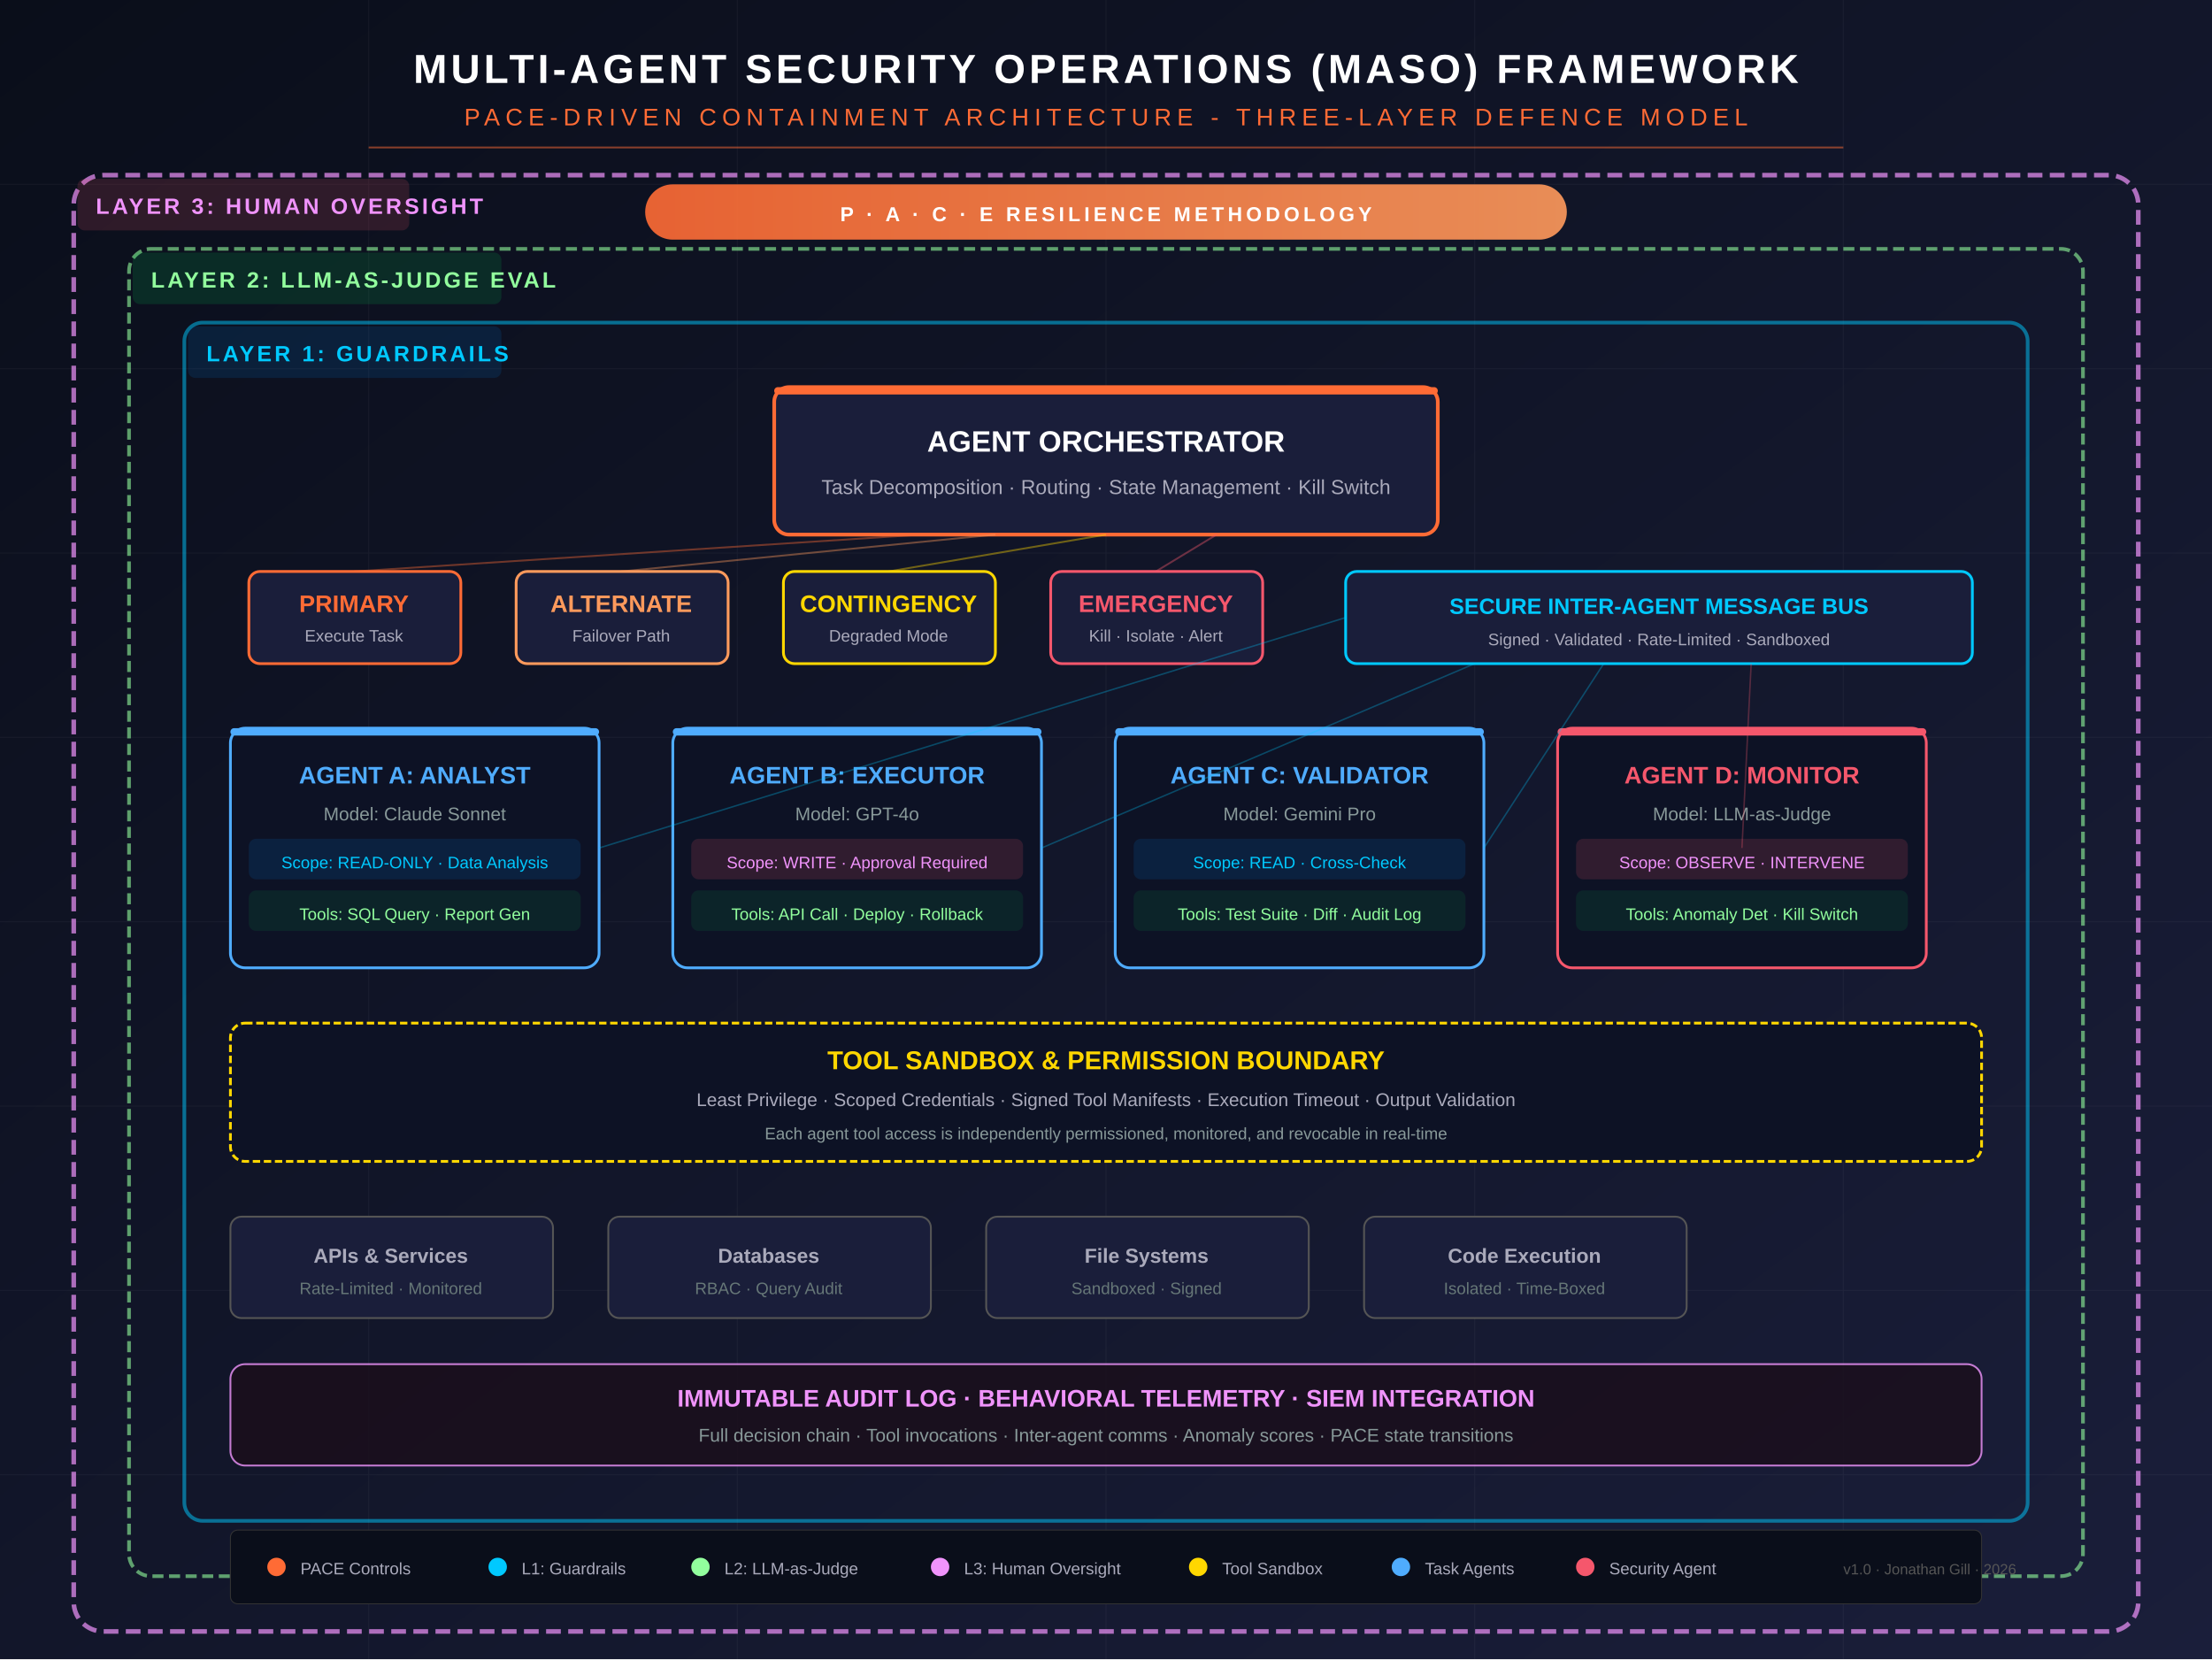
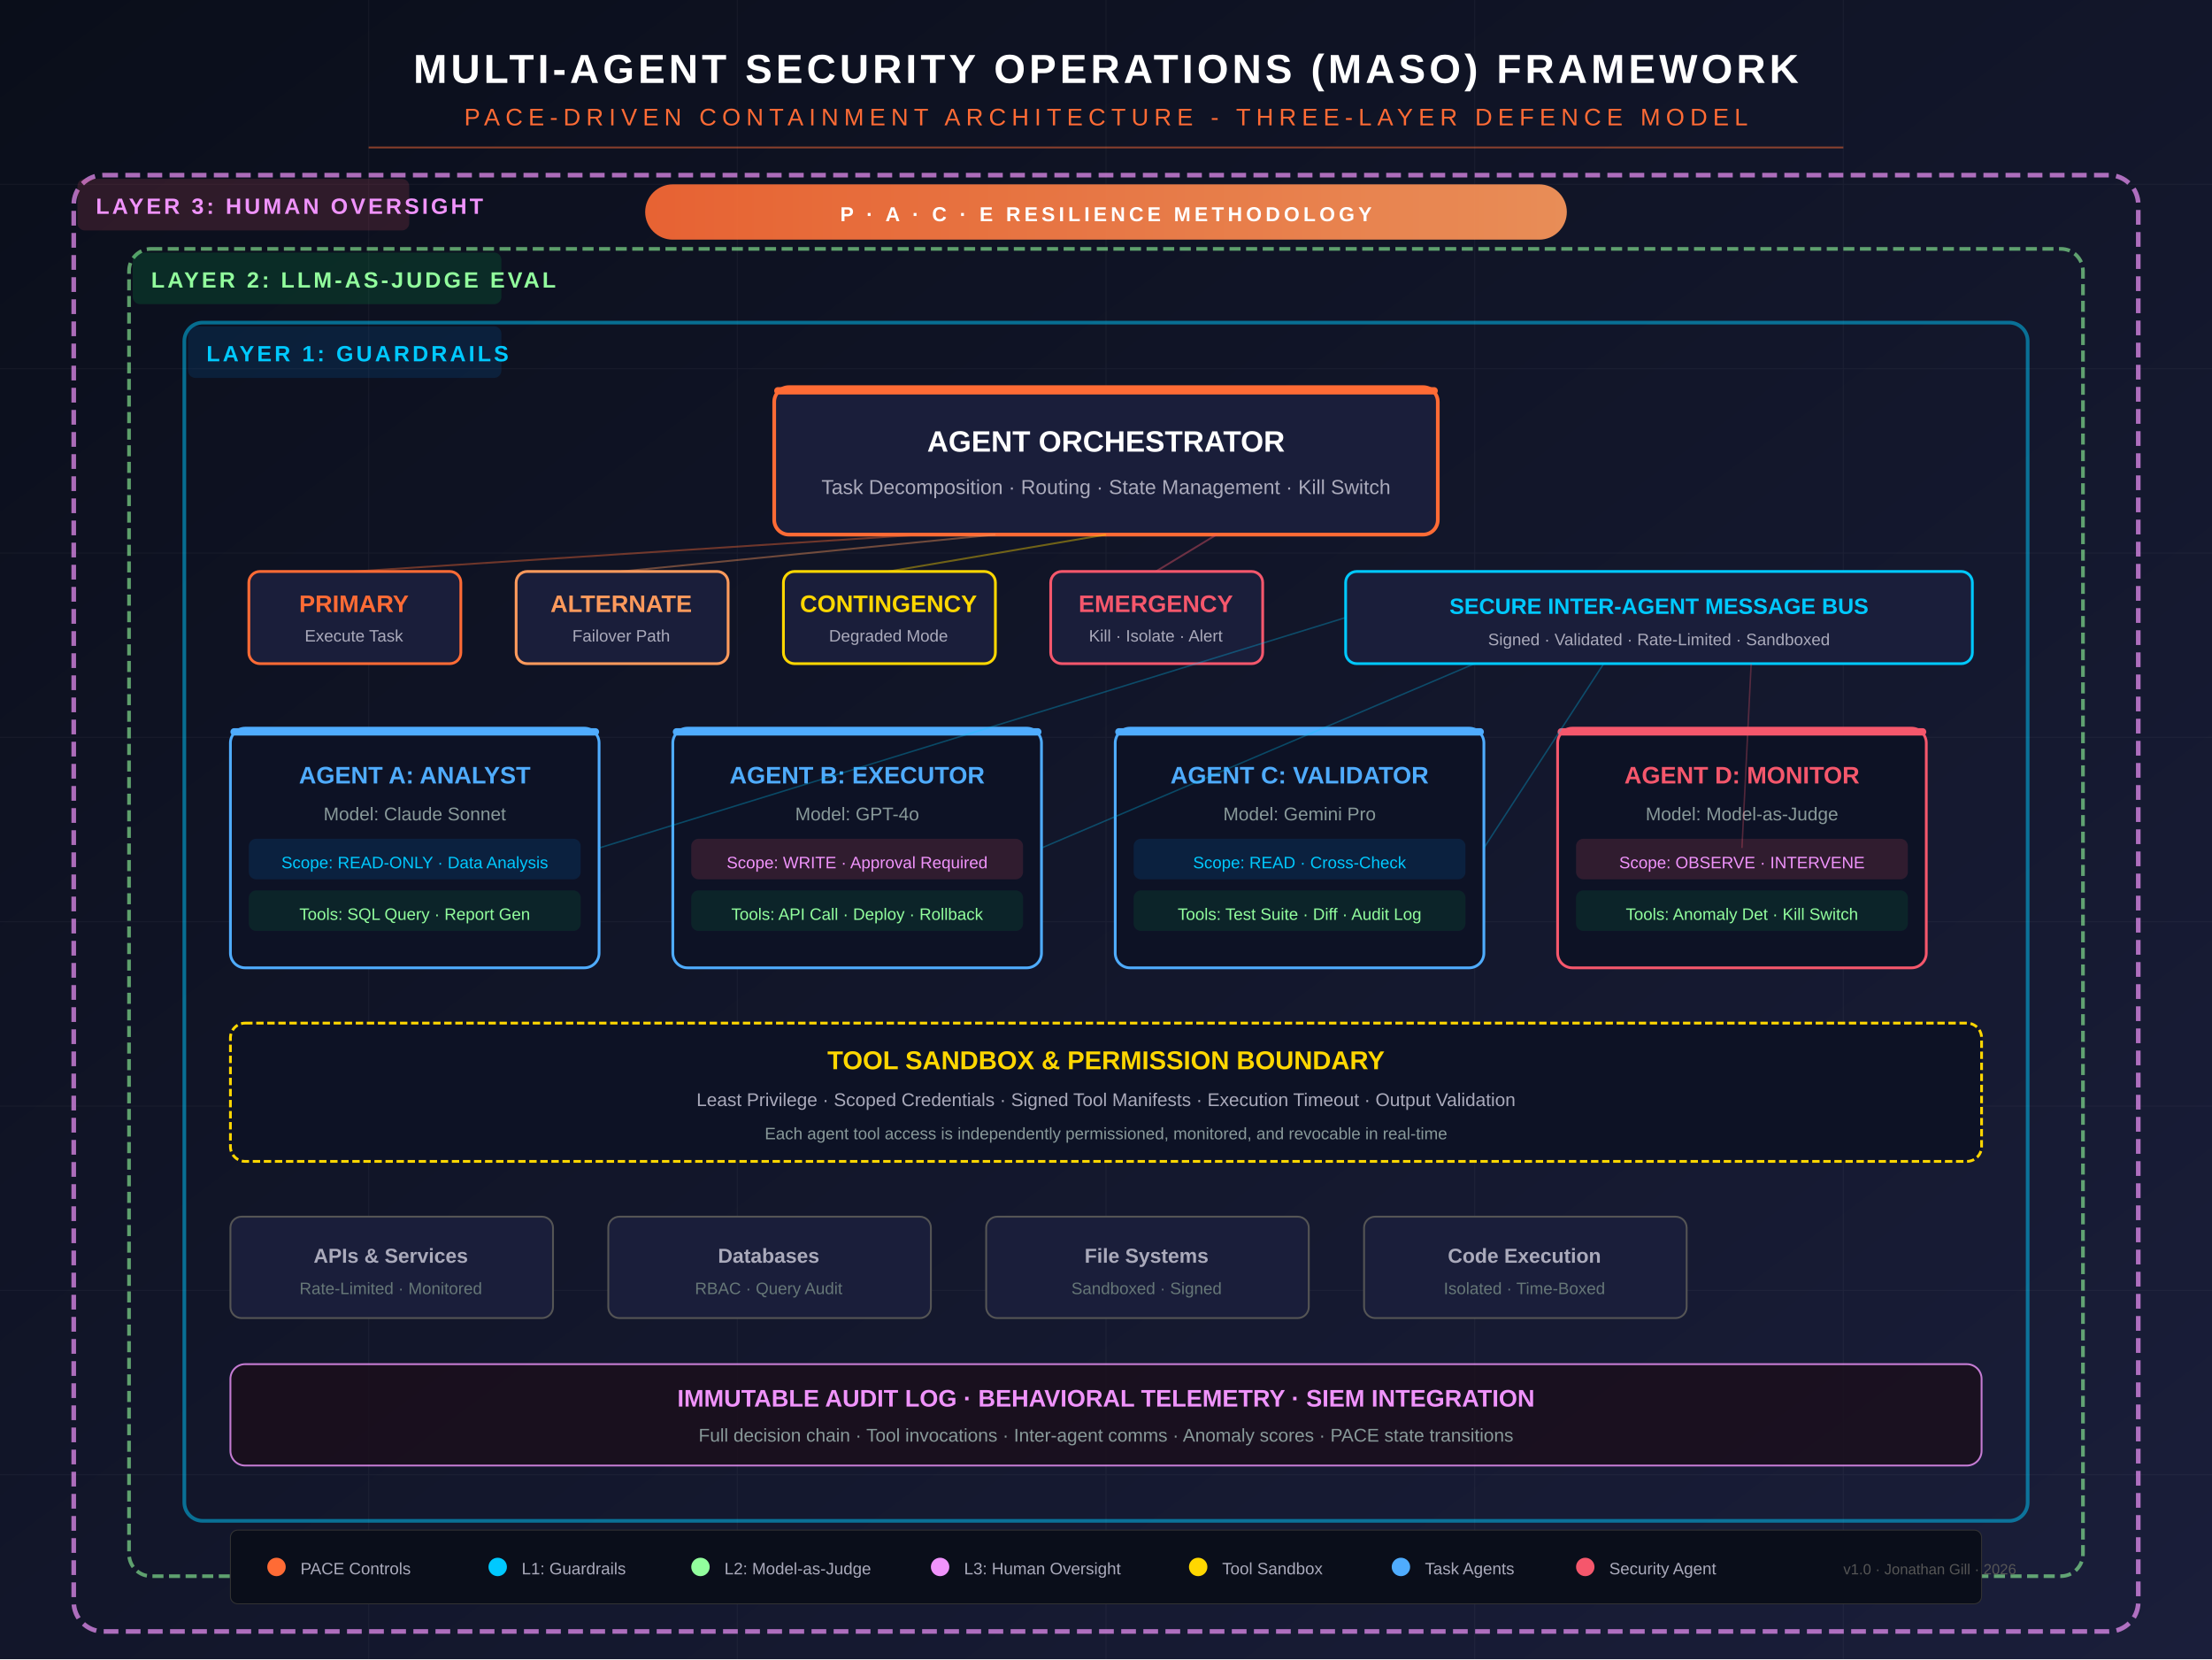
<svg xmlns="http://www.w3.org/2000/svg" width="1200" height="900" viewBox="0 0 1200 900">
  <defs>
    <linearGradient id="bgGrad" x1="0%" y1="0%" x2="100%" y2="100%">
      <stop offset="0%" stop-color="#0a0e1a" />
      <stop offset="100%" stop-color="#1a1e3a" />
    </linearGradient>
    <linearGradient id="paceGrad" x1="0%" y1="0%" x2="100%" y2="0%">
      <stop offset="0%" stop-color="#ff6b35" />
      <stop offset="100%" stop-color="#ff9a5c" />
    </linearGradient>
  </defs>
  <rect width="1200" height="900" fill="url(#bgGrad)" />
  <g opacity="0.04" stroke="#ffffff" stroke-width="0.5">
    <line x1="0" y1="100" x2="1200" y2="100" />
    <line x1="0" y1="200" x2="1200" y2="200" />
    <line x1="0" y1="300" x2="1200" y2="300" />
    <line x1="0" y1="400" x2="1200" y2="400" />
    <line x1="0" y1="500" x2="1200" y2="500" />
    <line x1="0" y1="600" x2="1200" y2="600" />
    <line x1="0" y1="700" x2="1200" y2="700" />
    <line x1="0" y1="800" x2="1200" y2="800" />
    <line x1="200" y1="0" x2="200" y2="900" />
    <line x1="400" y1="0" x2="400" y2="900" />
    <line x1="600" y1="0" x2="600" y2="900" />
    <line x1="800" y1="0" x2="800" y2="900" />
    <line x1="1000" y1="0" x2="1000" y2="900" />
  </g>
  <text x="600" y="45" text-anchor="middle" fill="#ffffff" font-family="Segoe UI, Helvetica Neue, Arial, sans-serif" font-size="22" font-weight="700" letter-spacing="2">MULTI-AGENT SECURITY OPERATIONS (MASO) FRAMEWORK</text>
  <text x="600" y="68" text-anchor="middle" fill="#ff6b35" font-family="Segoe UI, Helvetica Neue, Arial, sans-serif" font-size="13" font-weight="500" letter-spacing="3">PACE-DRIVEN CONTAINMENT ARCHITECTURE - THREE-LAYER DEFENCE MODEL</text>
  <line x1="200" y1="80" x2="1000" y2="80" stroke="#ff6b35" stroke-width="1" opacity="0.5" />
  <rect x="40" y="95" width="1120" height="790" rx="16" fill="none" stroke="#f093fb" stroke-width="2.5" stroke-dasharray="8,4" opacity="0.7" />
  <rect x="42" y="97" width="180" height="28" rx="4" fill="#f5576c" opacity="0.15" />
  <text x="52" y="116" fill="#f093fb" font-family="Segoe UI, Helvetica Neue, Arial, sans-serif" font-size="12" font-weight="700" letter-spacing="1.5">LAYER 3: HUMAN OVERSIGHT</text>
  <rect x="70" y="135" width="1060" height="720" rx="12" fill="none" stroke="#92fe9d" stroke-width="2" stroke-dasharray="6,3" opacity="0.6" />
  <rect x="72" y="137" width="200" height="28" rx="4" fill="#00c853" opacity="0.15" />
  <text x="82" y="156" fill="#92fe9d" font-family="Segoe UI, Helvetica Neue, Arial, sans-serif" font-size="12" font-weight="700" letter-spacing="1.5">LAYER 2: LLM-AS-JUDGE EVAL</text>
  <rect x="100" y="175" width="1000" height="650" rx="10" fill="none" stroke="#00c9ff" stroke-width="2" opacity="0.5" />
  <rect x="102" y="177" width="170" height="28" rx="4" fill="#0078d4" opacity="0.15" />
  <text x="112" y="196" fill="#00c9ff" font-family="Segoe UI, Helvetica Neue, Arial, sans-serif" font-size="12" font-weight="700" letter-spacing="1.5">LAYER 1: GUARDRAILS</text>
  <rect x="350" y="100" width="500" height="30" rx="15" fill="url(#paceGrad)" opacity="0.9" />
  <text x="600" y="120" text-anchor="middle" fill="#ffffff" font-family="Segoe UI, Helvetica Neue, Arial, sans-serif" font-size="11" font-weight="700" letter-spacing="2">P · A · C · E    RESILIENCE METHODOLOGY</text>
  <rect x="420" y="210" width="360" height="80" rx="8" fill="#1a1e3a" stroke="#ff6b35" stroke-width="2" />
  <rect x="420" y="210" width="360" height="4" rx="2" fill="#ff6b35" />
  <text x="600" y="245" text-anchor="middle" fill="#ffffff" font-family="Segoe UI, Helvetica Neue, Arial, sans-serif" font-size="16" font-weight="700">AGENT ORCHESTRATOR</text>
  <text x="600" y="268" text-anchor="middle" fill="#aaaabb" font-family="Segoe UI, Helvetica Neue, Arial, sans-serif" font-size="11">Task Decomposition · Routing · State Management · Kill Switch</text>
  <rect x="135" y="310" width="115" height="50" rx="6" fill="#1a1e3a" stroke="#ff6b35" stroke-width="1.5" />
  <text x="192" y="332" text-anchor="middle" fill="#ff6b35" font-family="Segoe UI, Helvetica Neue, Arial, sans-serif" font-size="13" font-weight="700">PRIMARY</text>
  <text x="192" y="348" text-anchor="middle" fill="#aaaabb" font-family="Segoe UI, Helvetica Neue, Arial, sans-serif" font-size="9">Execute Task</text>
  <rect x="280" y="310" width="115" height="50" rx="6" fill="#1a1e3a" stroke="#ff9a5c" stroke-width="1.5" />
  <text x="337" y="332" text-anchor="middle" fill="#ff9a5c" font-family="Segoe UI, Helvetica Neue, Arial, sans-serif" font-size="13" font-weight="700">ALTERNATE</text>
  <text x="337" y="348" text-anchor="middle" fill="#aaaabb" font-family="Segoe UI, Helvetica Neue, Arial, sans-serif" font-size="9">Failover Path</text>
  <rect x="425" y="310" width="115" height="50" rx="6" fill="#1a1e3a" stroke="#ffd700" stroke-width="1.5" />
  <text x="482" y="332" text-anchor="middle" fill="#ffd700" font-family="Segoe UI, Helvetica Neue, Arial, sans-serif" font-size="13" font-weight="700">CONTINGENCY</text>
  <text x="482" y="348" text-anchor="middle" fill="#aaaabb" font-family="Segoe UI, Helvetica Neue, Arial, sans-serif" font-size="9">Degraded Mode</text>
  <rect x="570" y="310" width="115" height="50" rx="6" fill="#1a1e3a" stroke="#f5576c" stroke-width="1.5" />
  <text x="627" y="332" text-anchor="middle" fill="#f5576c" font-family="Segoe UI, Helvetica Neue, Arial, sans-serif" font-size="13" font-weight="700">EMERGENCY</text>
  <text x="627" y="348" text-anchor="middle" fill="#aaaabb" font-family="Segoe UI, Helvetica Neue, Arial, sans-serif" font-size="9">Kill · Isolate · Alert</text>
  <line x1="500" y1="290" x2="192" y2="310" stroke="#ff6b35" stroke-width="1" opacity="0.4" />
  <line x1="540" y1="290" x2="337" y2="310" stroke="#ff9a5c" stroke-width="1" opacity="0.4" />
  <line x1="600" y1="290" x2="482" y2="310" stroke="#ffd700" stroke-width="1" opacity="0.4" />
  <line x1="660" y1="290" x2="627" y2="310" stroke="#f5576c" stroke-width="1" opacity="0.4" />
  <rect x="730" y="310" width="340" height="50" rx="6" fill="#1a1e3a" stroke="#00c9ff" stroke-width="1.5" />
  <text x="900" y="333" text-anchor="middle" fill="#00c9ff" font-family="Segoe UI, Helvetica Neue, Arial, sans-serif" font-size="12" font-weight="700">SECURE INTER-AGENT MESSAGE BUS</text>
  <text x="900" y="350" text-anchor="middle" fill="#aaaabb" font-family="Segoe UI, Helvetica Neue, Arial, sans-serif" font-size="9">Signed · Validated · Rate-Limited · Sandboxed</text>
  <rect x="125" y="395" width="200" height="130" rx="8" fill="#0d1225" stroke="#4facfe" stroke-width="1.5" />
  <rect x="125" y="395" width="200" height="4" rx="2" fill="#4facfe" />
  <text x="225" y="425" text-anchor="middle" fill="#4facfe" font-family="Segoe UI, Helvetica Neue, Arial, sans-serif" font-size="13" font-weight="700">AGENT A: ANALYST</text>
  <text x="225" y="445" text-anchor="middle" fill="#889999" font-family="Segoe UI, Helvetica Neue, Arial, sans-serif" font-size="10">Model: Claude Sonnet</text>
  <rect x="135" y="455" width="180" height="22" rx="4" fill="#0078d4" opacity="0.15" />
  <text x="225" y="471" text-anchor="middle" fill="#00c9ff" font-family="Segoe UI, Helvetica Neue, Arial, sans-serif" font-size="9">Scope: READ-ONLY · Data Analysis</text>
  <rect x="135" y="483" width="180" height="22" rx="4" fill="#00c853" opacity="0.1" />
  <text x="225" y="499" text-anchor="middle" fill="#92fe9d" font-family="Segoe UI, Helvetica Neue, Arial, sans-serif" font-size="9">Tools: SQL Query · Report Gen</text>
  <rect x="365" y="395" width="200" height="130" rx="8" fill="#0d1225" stroke="#4facfe" stroke-width="1.5" />
  <rect x="365" y="395" width="200" height="4" rx="2" fill="#4facfe" />
  <text x="465" y="425" text-anchor="middle" fill="#4facfe" font-family="Segoe UI, Helvetica Neue, Arial, sans-serif" font-size="13" font-weight="700">AGENT B: EXECUTOR</text>
  <text x="465" y="445" text-anchor="middle" fill="#889999" font-family="Segoe UI, Helvetica Neue, Arial, sans-serif" font-size="10">Model: GPT-4o</text>
  <rect x="375" y="455" width="180" height="22" rx="4" fill="#f5576c" opacity="0.15" />
  <text x="465" y="471" text-anchor="middle" fill="#f093fb" font-family="Segoe UI, Helvetica Neue, Arial, sans-serif" font-size="9">Scope: WRITE · Approval Required</text>
  <rect x="375" y="483" width="180" height="22" rx="4" fill="#00c853" opacity="0.1" />
  <text x="465" y="499" text-anchor="middle" fill="#92fe9d" font-family="Segoe UI, Helvetica Neue, Arial, sans-serif" font-size="9">Tools: API Call · Deploy · Rollback</text>
  <rect x="605" y="395" width="200" height="130" rx="8" fill="#0d1225" stroke="#4facfe" stroke-width="1.5" />
  <rect x="605" y="395" width="200" height="4" rx="2" fill="#4facfe" />
  <text x="705" y="425" text-anchor="middle" fill="#4facfe" font-family="Segoe UI, Helvetica Neue, Arial, sans-serif" font-size="13" font-weight="700">AGENT C: VALIDATOR</text>
  <text x="705" y="445" text-anchor="middle" fill="#889999" font-family="Segoe UI, Helvetica Neue, Arial, sans-serif" font-size="10">Model: Gemini Pro</text>
  <rect x="615" y="455" width="180" height="22" rx="4" fill="#0078d4" opacity="0.15" />
  <text x="705" y="471" text-anchor="middle" fill="#00c9ff" font-family="Segoe UI, Helvetica Neue, Arial, sans-serif" font-size="9">Scope: READ · Cross-Check</text>
  <rect x="615" y="483" width="180" height="22" rx="4" fill="#00c853" opacity="0.1" />
  <text x="705" y="499" text-anchor="middle" fill="#92fe9d" font-family="Segoe UI, Helvetica Neue, Arial, sans-serif" font-size="9">Tools: Test Suite · Diff · Audit Log</text>
  <rect x="845" y="395" width="200" height="130" rx="8" fill="#0d1225" stroke="#f5576c" stroke-width="1.5" />
  <rect x="845" y="395" width="200" height="4" rx="2" fill="#f5576c" />
  <text x="945" y="425" text-anchor="middle" fill="#f5576c" font-family="Segoe UI, Helvetica Neue, Arial, sans-serif" font-size="13" font-weight="700">AGENT D: MONITOR</text>
-   <text x="945" y="445" text-anchor="middle" fill="#889999" font-family="Segoe UI, Helvetica Neue, Arial, sans-serif" font-size="10">Model: LLM-as-Judge</text>
+   <text x="945" y="445" text-anchor="middle" fill="#889999" font-family="Segoe UI, Helvetica Neue, Arial, sans-serif" font-size="10">Model: Model-as-Judge</text>
  <rect x="855" y="455" width="180" height="22" rx="4" fill="#f5576c" opacity="0.15" />
  <text x="945" y="471" text-anchor="middle" fill="#f093fb" font-family="Segoe UI, Helvetica Neue, Arial, sans-serif" font-size="9">Scope: OBSERVE · INTERVENE</text>
  <rect x="855" y="483" width="180" height="22" rx="4" fill="#00c853" opacity="0.1" />
  <text x="945" y="499" text-anchor="middle" fill="#92fe9d" font-family="Segoe UI, Helvetica Neue, Arial, sans-serif" font-size="9">Tools: Anomaly Det · Kill Switch</text>
  <line x1="325" y1="460" x2="730" y2="335" stroke="#00c9ff" stroke-width="0.8" opacity="0.3" />
  <line x1="565" y1="460" x2="800" y2="360" stroke="#00c9ff" stroke-width="0.8" opacity="0.3" />
  <line x1="805" y1="460" x2="870" y2="360" stroke="#00c9ff" stroke-width="0.8" opacity="0.3" />
  <line x1="945" y1="460" x2="950" y2="360" stroke="#f5576c" stroke-width="0.8" opacity="0.3" />
  <rect x="125" y="555" width="950" height="75" rx="8" fill="#0d1225" stroke="#ffd700" stroke-width="1.5" stroke-dasharray="4,2" />
  <text x="600" y="580" text-anchor="middle" fill="#ffd700" font-family="Segoe UI, Helvetica Neue, Arial, sans-serif" font-size="14" font-weight="700">TOOL SANDBOX &amp; PERMISSION BOUNDARY</text>
  <text x="600" y="600" text-anchor="middle" fill="#aaaabb" font-family="Segoe UI, Helvetica Neue, Arial, sans-serif" font-size="10">Least Privilege · Scoped Credentials · Signed Tool Manifests · Execution Timeout · Output Validation</text>
  <text x="600" y="618" text-anchor="middle" fill="#889999" font-family="Segoe UI, Helvetica Neue, Arial, sans-serif" font-size="9">Each agent tool access is independently permissioned, monitored, and revocable in real-time</text>
  <rect x="125" y="660" width="175" height="55" rx="6" fill="#1a1e3a" stroke="#555555" stroke-width="1" />
  <text x="212" y="685" text-anchor="middle" fill="#aaaabb" font-family="Segoe UI, Helvetica Neue, Arial, sans-serif" font-size="11" font-weight="600">APIs &amp; Services</text>
  <text x="212" y="702" text-anchor="middle" fill="#667777" font-family="Segoe UI, Helvetica Neue, Arial, sans-serif" font-size="9">Rate-Limited · Monitored</text>
  <rect x="330" y="660" width="175" height="55" rx="6" fill="#1a1e3a" stroke="#555555" stroke-width="1" />
  <text x="417" y="685" text-anchor="middle" fill="#aaaabb" font-family="Segoe UI, Helvetica Neue, Arial, sans-serif" font-size="11" font-weight="600">Databases</text>
  <text x="417" y="702" text-anchor="middle" fill="#667777" font-family="Segoe UI, Helvetica Neue, Arial, sans-serif" font-size="9">RBAC · Query Audit</text>
  <rect x="535" y="660" width="175" height="55" rx="6" fill="#1a1e3a" stroke="#555555" stroke-width="1" />
  <text x="622" y="685" text-anchor="middle" fill="#aaaabb" font-family="Segoe UI, Helvetica Neue, Arial, sans-serif" font-size="11" font-weight="600">File Systems</text>
  <text x="622" y="702" text-anchor="middle" fill="#667777" font-family="Segoe UI, Helvetica Neue, Arial, sans-serif" font-size="9">Sandboxed · Signed</text>
  <rect x="740" y="660" width="175" height="55" rx="6" fill="#1a1e3a" stroke="#555555" stroke-width="1" />
  <text x="827" y="685" text-anchor="middle" fill="#aaaabb" font-family="Segoe UI, Helvetica Neue, Arial, sans-serif" font-size="11" font-weight="600">Code Execution</text>
  <text x="827" y="702" text-anchor="middle" fill="#667777" font-family="Segoe UI, Helvetica Neue, Arial, sans-serif" font-size="9">Isolated · Time-Boxed</text>
  <rect x="125" y="740" width="950" height="55" rx="8" fill="#1a0e1a" stroke="#f093fb" stroke-width="1" opacity="0.8" />
  <text x="600" y="763" text-anchor="middle" fill="#f093fb" font-family="Segoe UI, Helvetica Neue, Arial, sans-serif" font-size="13" font-weight="700">IMMUTABLE AUDIT LOG · BEHAVIORAL TELEMETRY · SIEM INTEGRATION</text>
  <text x="600" y="782" text-anchor="middle" fill="#889999" font-family="Segoe UI, Helvetica Neue, Arial, sans-serif" font-size="10">Full decision chain · Tool invocations · Inter-agent comms · Anomaly scores · PACE state transitions</text>
  <rect x="125" y="830" width="950" height="40" rx="4" fill="#0a0e1a" stroke="#333333" stroke-width="0.5" />
  <circle cx="150" cy="850" r="5" fill="#ff6b35" />
  <text x="163" y="854" fill="#aaaabb" font-family="Segoe UI, Helvetica Neue, Arial, sans-serif" font-size="9">PACE Controls</text>
  <circle cx="270" cy="850" r="5" fill="#00c9ff" />
  <text x="283" y="854" fill="#aaaabb" font-family="Segoe UI, Helvetica Neue, Arial, sans-serif" font-size="9">L1: Guardrails</text>
  <circle cx="380" cy="850" r="5" fill="#92fe9d" />
-   <text x="393" y="854" fill="#aaaabb" font-family="Segoe UI, Helvetica Neue, Arial, sans-serif" font-size="9">L2: LLM-as-Judge</text>
+   <text x="393" y="854" fill="#aaaabb" font-family="Segoe UI, Helvetica Neue, Arial, sans-serif" font-size="9">L2: Model-as-Judge</text>
  <circle cx="510" cy="850" r="5" fill="#f093fb" />
  <text x="523" y="854" fill="#aaaabb" font-family="Segoe UI, Helvetica Neue, Arial, sans-serif" font-size="9">L3: Human Oversight</text>
  <circle cx="650" cy="850" r="5" fill="#ffd700" />
  <text x="663" y="854" fill="#aaaabb" font-family="Segoe UI, Helvetica Neue, Arial, sans-serif" font-size="9">Tool Sandbox</text>
  <circle cx="760" cy="850" r="5" fill="#4facfe" />
  <text x="773" y="854" fill="#aaaabb" font-family="Segoe UI, Helvetica Neue, Arial, sans-serif" font-size="9">Task Agents</text>
  <circle cx="860" cy="850" r="5" fill="#f5576c" />
  <text x="873" y="854" fill="#aaaabb" font-family="Segoe UI, Helvetica Neue, Arial, sans-serif" font-size="9">Security Agent</text>
  <text x="1000" y="854" fill="#555555" font-family="Segoe UI, Helvetica Neue, Arial, sans-serif" font-size="8">v1.0 · Jonathan Gill · 2026</text>
</svg>
